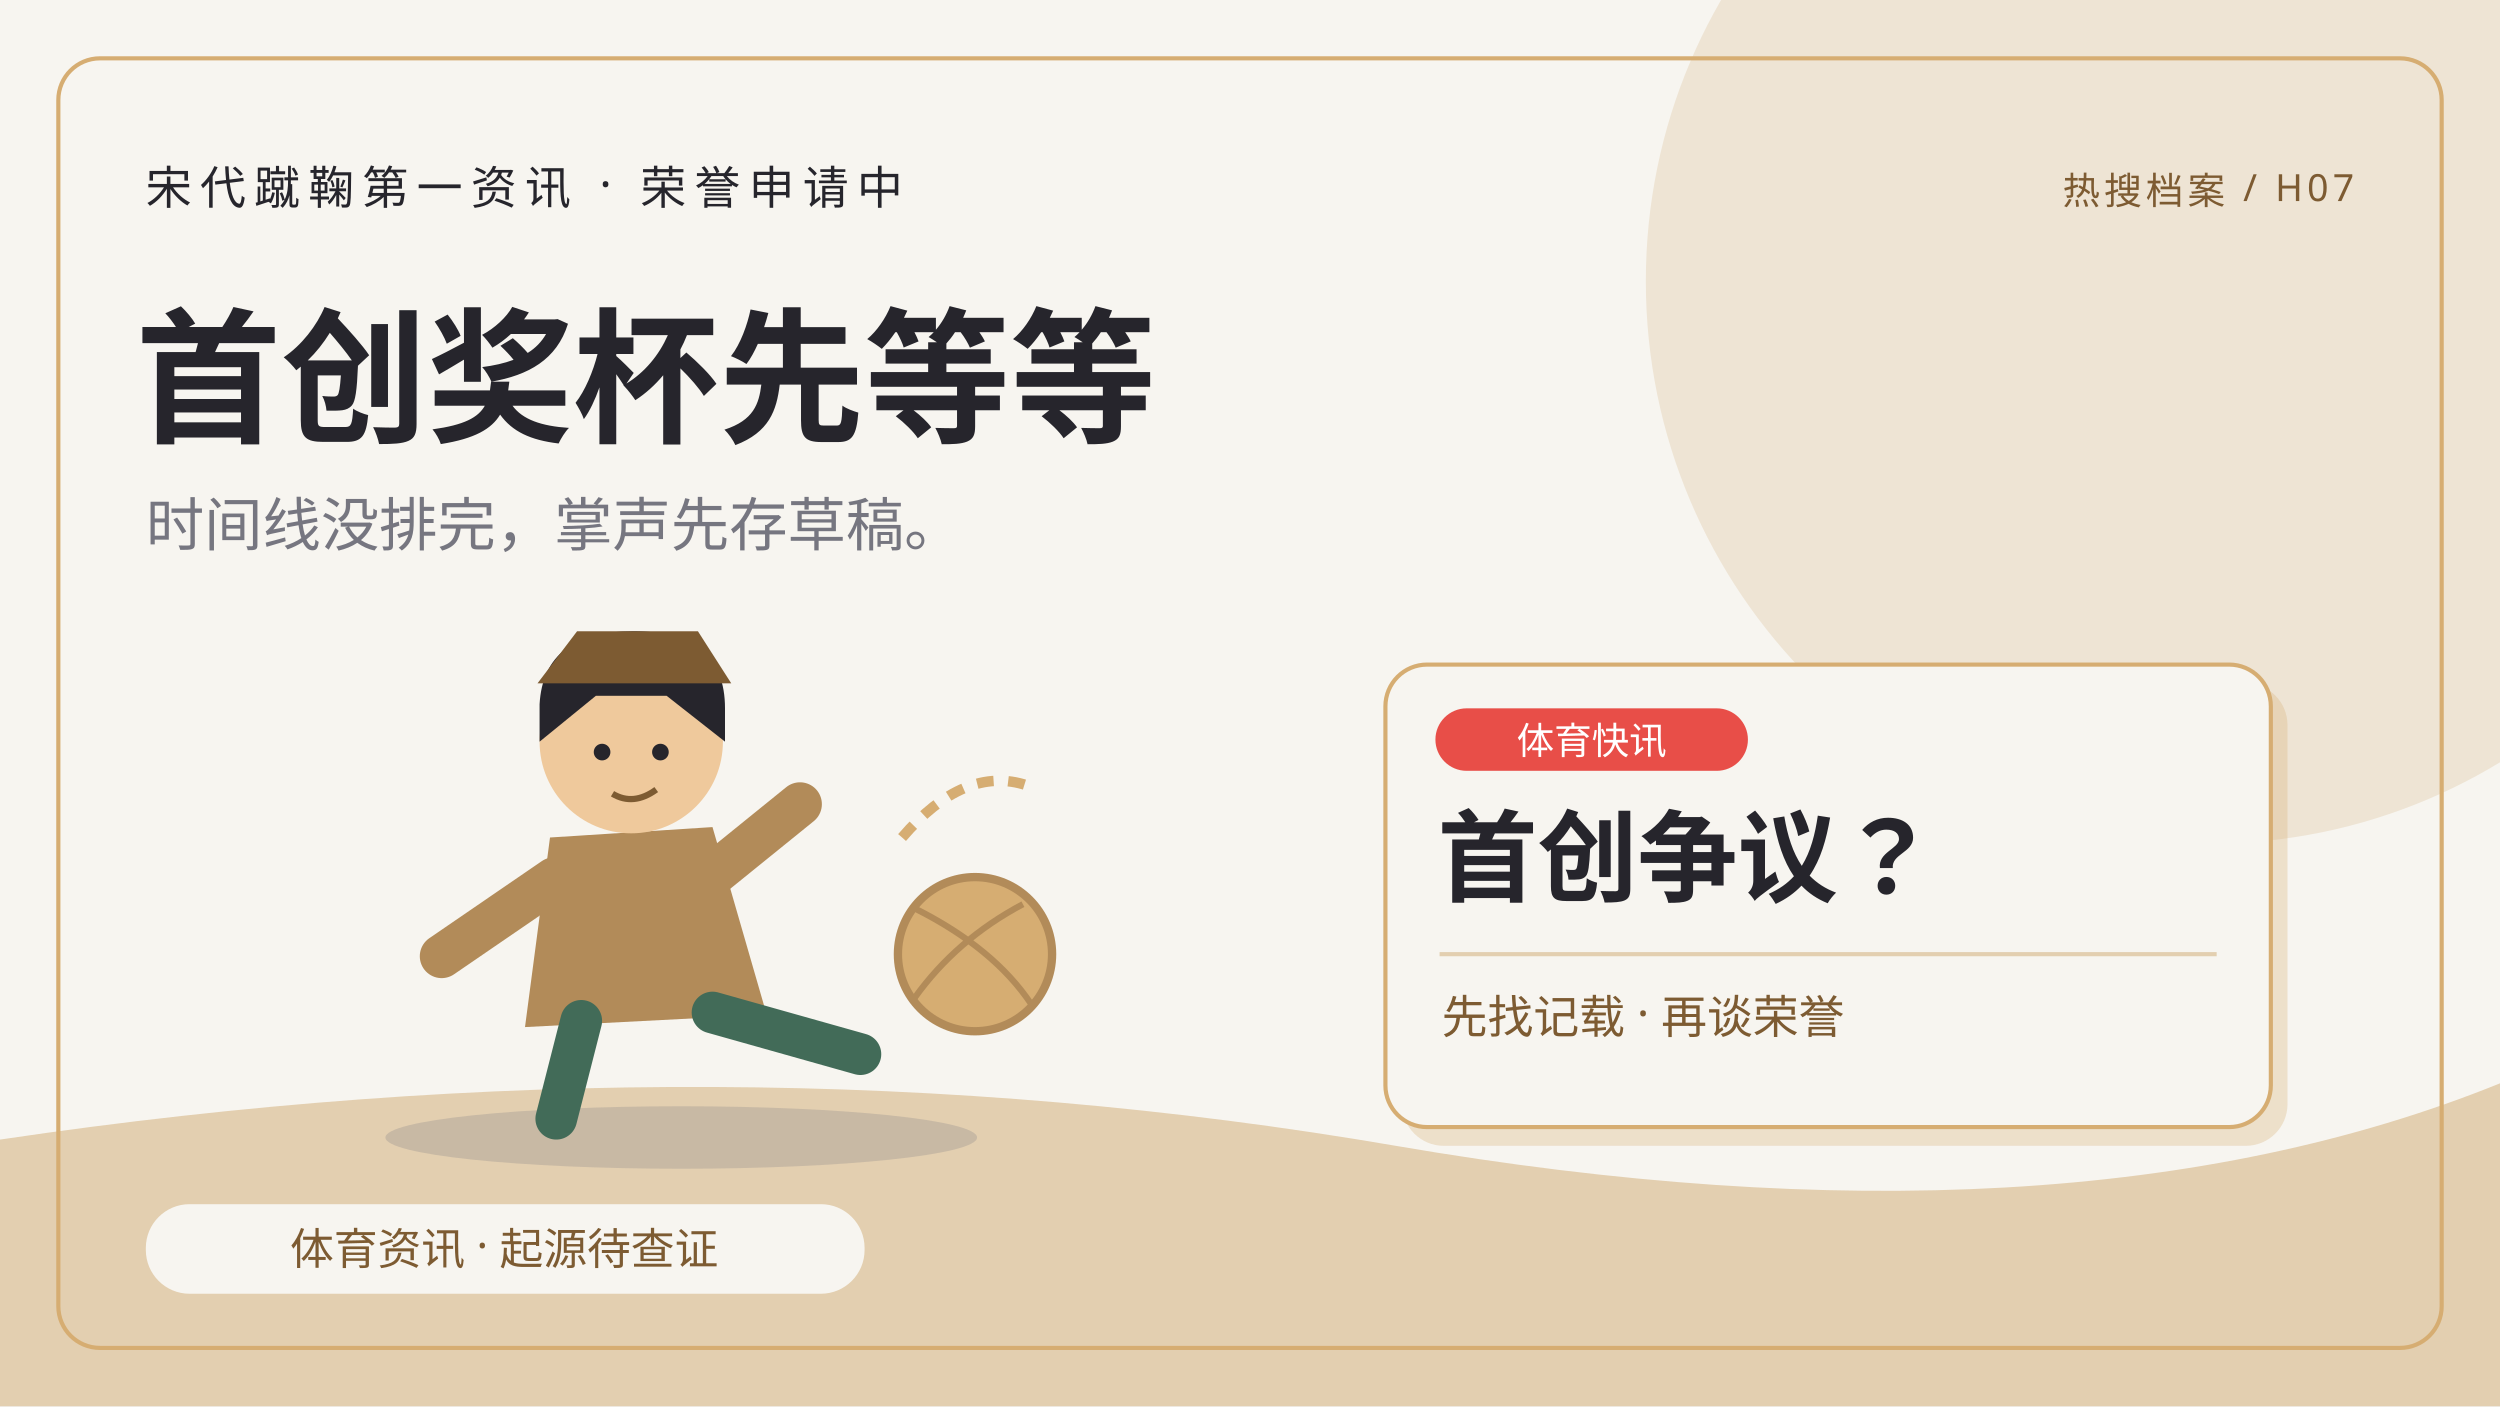
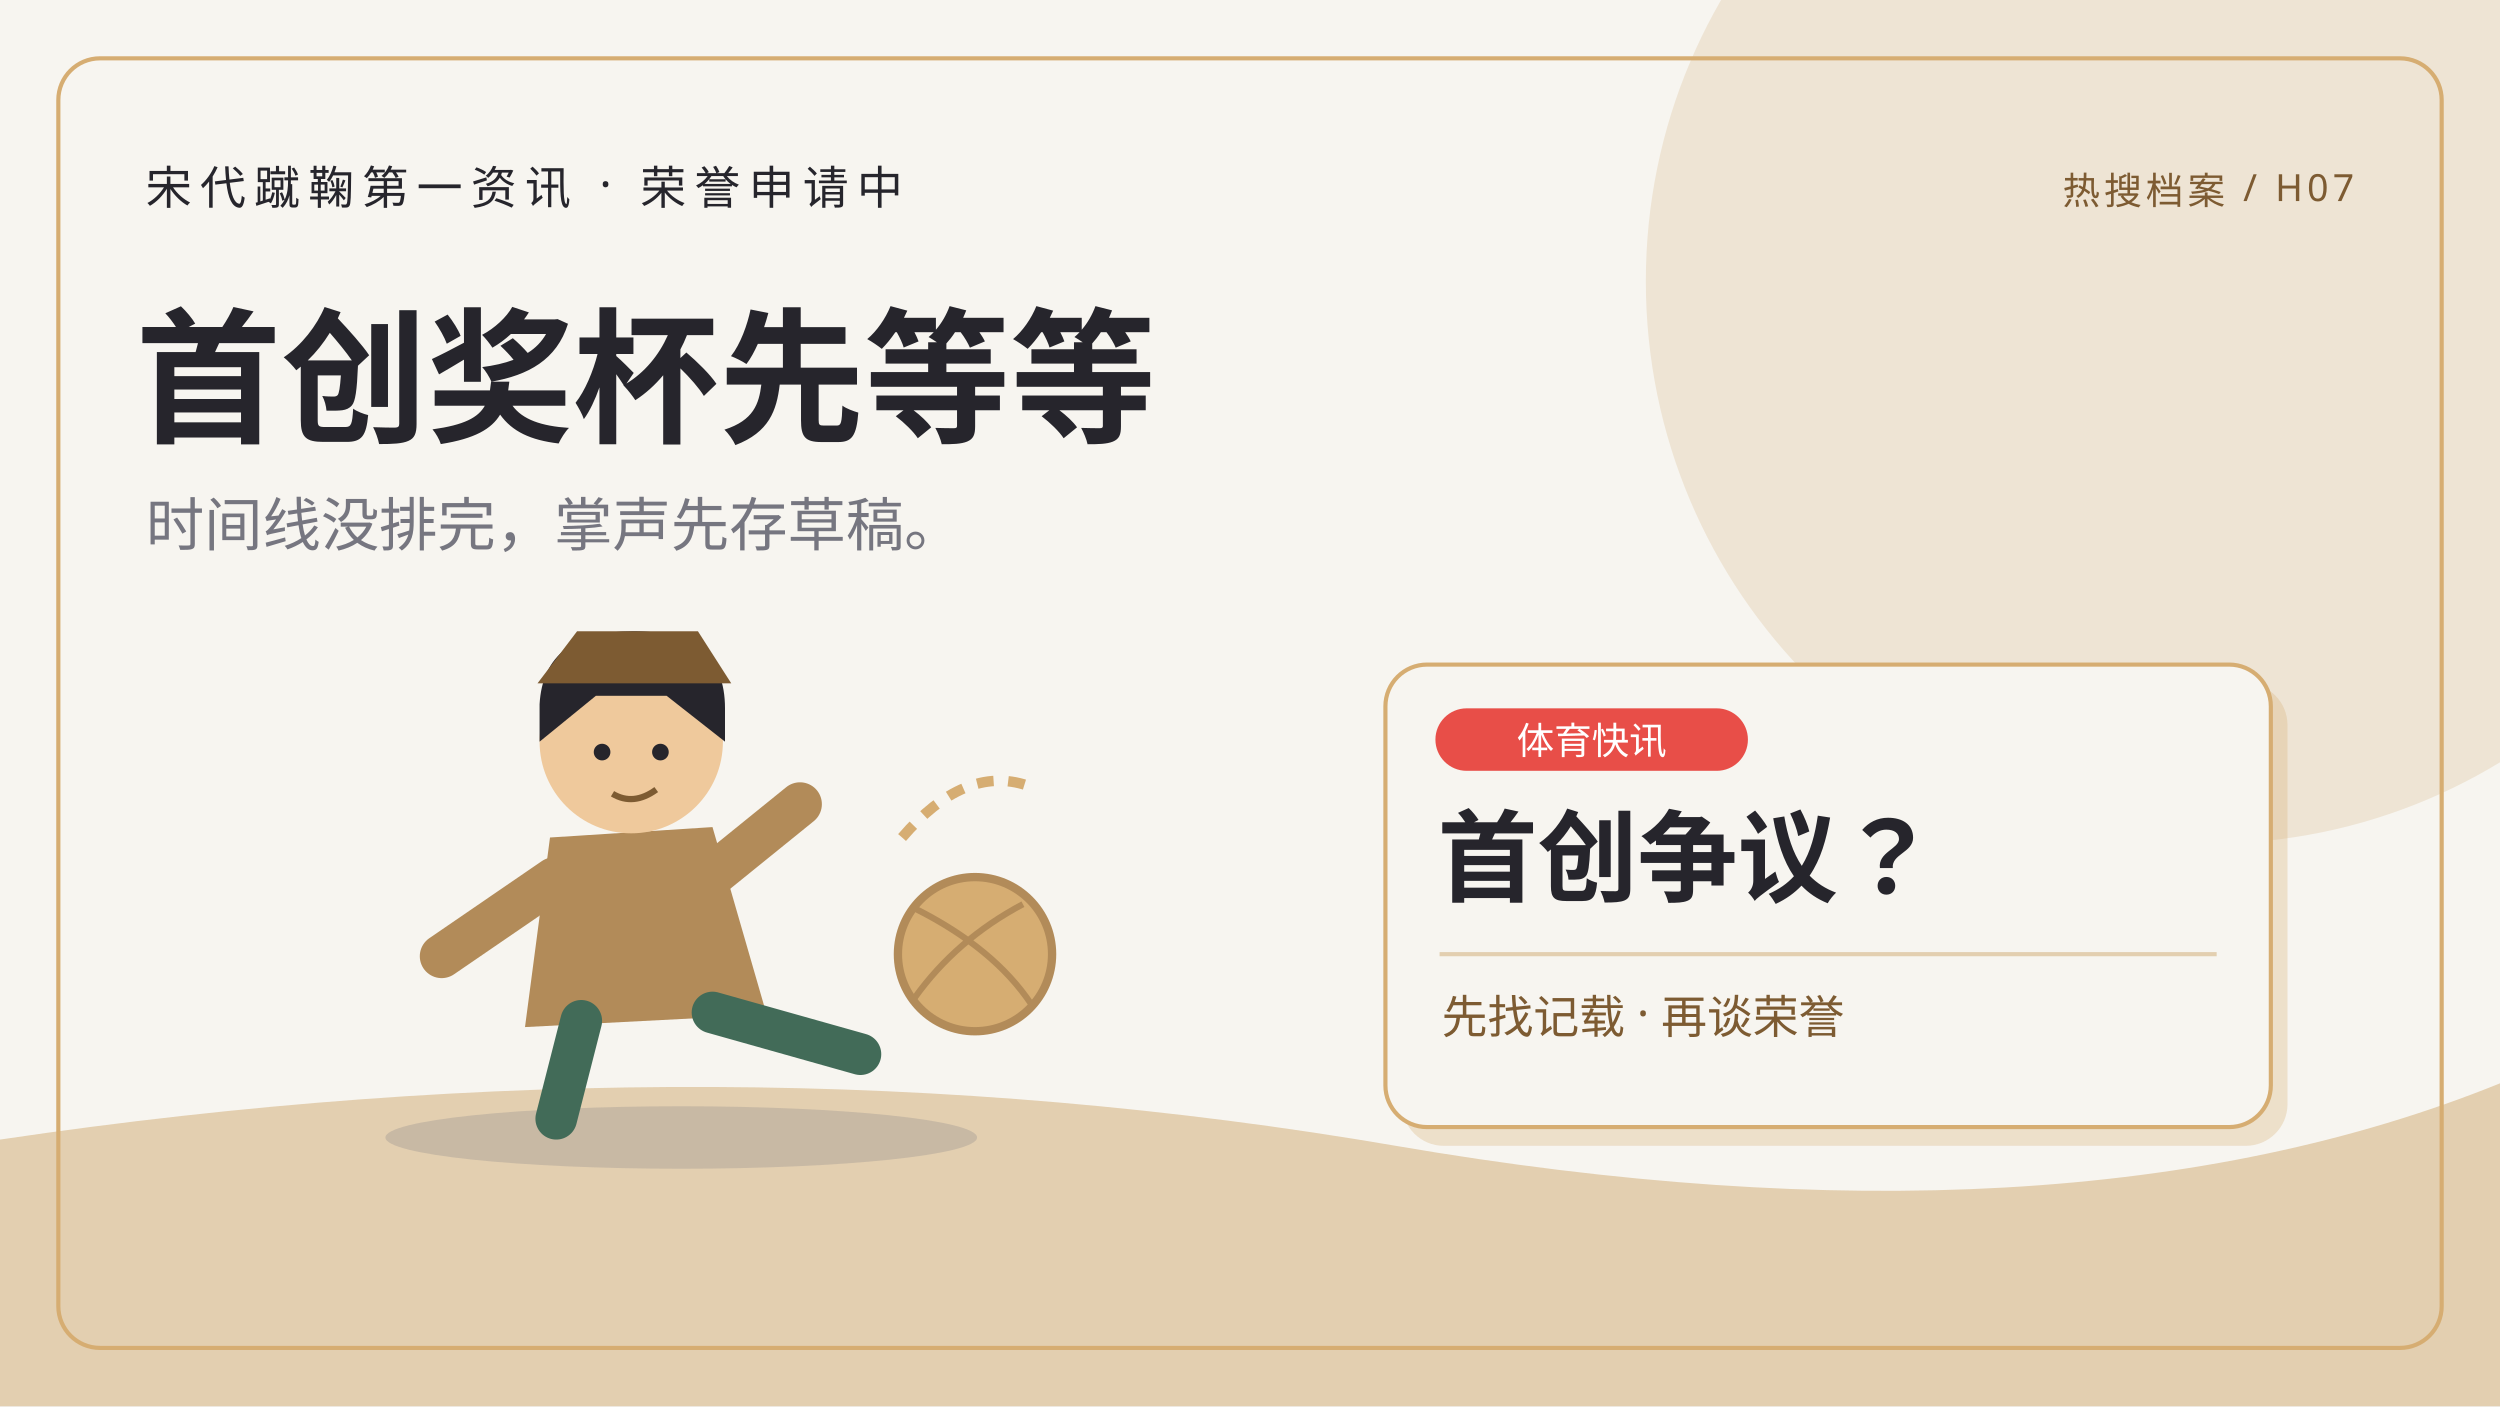
<svg xmlns="http://www.w3.org/2000/svg" width="1200" height="675" viewBox="0 0 1200 675" role="img" aria-labelledby="title desc">
  <rect width="1200" height="675" fill="#f7f5f0" />
  <circle cx="1060" cy="135" r="270" fill="#eee4d4" />
  <path d="M0 547Q350 495 670 550T1200 520V675H0Z" fill="#e3cfb0" />
  <rect x="28" y="28" width="1144" height="619" rx="20" fill="none" stroke="#d6ad72" stroke-width="2" />
  <g font-family="sans-serif" fill="#26252c">
    <text x="70" y="98" font-size="22" letter-spacing="4">宋代蹴鞠第一资讯 · 荣誉申请中</text>
    <text x="65" y="207" font-size="70" font-weight="800">首创奖杯先等等</text>
    <text x="70" y="262" font-size="28" fill="#767680" letter-spacing="0">时间线没排完，掌声先存草稿。</text>
  </g>
  <g transform="translate(307 391)">
    <ellipse cx="20" cy="155" rx="142" ry="15" fill="#767680" opacity=".25" />
    <path d="M-43 11L35 6L61 96L-55 102Z" fill="#b28b59" />
    <path d="M-41 31L-95 68M35 29L77-5" stroke="#b28b59" stroke-width="21" stroke-linecap="round" />
    <path d="M-28 99L-40 146M35 95L106 115" fill="none" stroke="#426b58" stroke-width="20" stroke-linecap="round" />
    <circle cx="-4" cy="-35" r="44" fill="#efc99c" />
    <path d="M-48-35V-53Q-46-88-3-88Q41-88 41-51V-35L13-57H-21Z" fill="#26252c" />
    <path d="M-49-63H44L28-88H-30Z" fill="#7d5b32" />
    <circle cx="-18" cy="-30" r="4" fill="#26252c" />
    <circle cx="10" cy="-30" r="4" fill="#26252c" />
    <path d="M-13-10Q-3-4 8-12" fill="none" stroke="#7d5b32" stroke-width="3" />
    <circle cx="161" cy="67" r="37" fill="#d6ad72" stroke="#b28b59" stroke-width="4" />
    <path d="M132 45Q170 64 188 91M132 88Q152 60 184 43" fill="none" stroke="#b28b59" stroke-width="3" />
    <path d="M126 11Q156-24 186-14" fill="none" stroke="#d6ad72" stroke-width="5" stroke-dasharray="8 7" />
  </g>
  <g transform="translate(665 319)" font-family="sans-serif">
    <rect x="8" y="9" width="425" height="222" rx="20" fill="#d6ad72" opacity=".3" />
    <rect width="425" height="222" rx="20" fill="#f7f5f0" stroke="#d6ad72" stroke-width="2" />
    <rect x="24" y="21" width="150" height="30" rx="15" fill="#e84e48" />
    <text x="99" y="43" text-anchor="middle" font-size="18" fill="#fff">体育快讯</text>
    <text x="25" y="110" font-size="48" font-weight="800" fill="#26252c">首创争议？</text>
    <path d="M26 139H399" stroke="#e3cfb0" stroke-width="2" />
    <text x="27" y="177" font-size="22" fill="#7d5b32">先找记载 · 再谈荣誉</text>
  </g>
-   <rect x="70" y="578" width="345" height="43" rx="21" fill="#f7f5f0" />
-   <text x="242" y="607" text-anchor="middle" font-family="sans-serif" font-size="21" fill="#7d5b32">体育资讯 · 起源待查证</text>
  <text x="1130" y="98" text-anchor="end" font-family="sans-serif" font-size="18" letter-spacing="2" fill="#7d5b32">热搜档案 / H07</text>
</svg>
